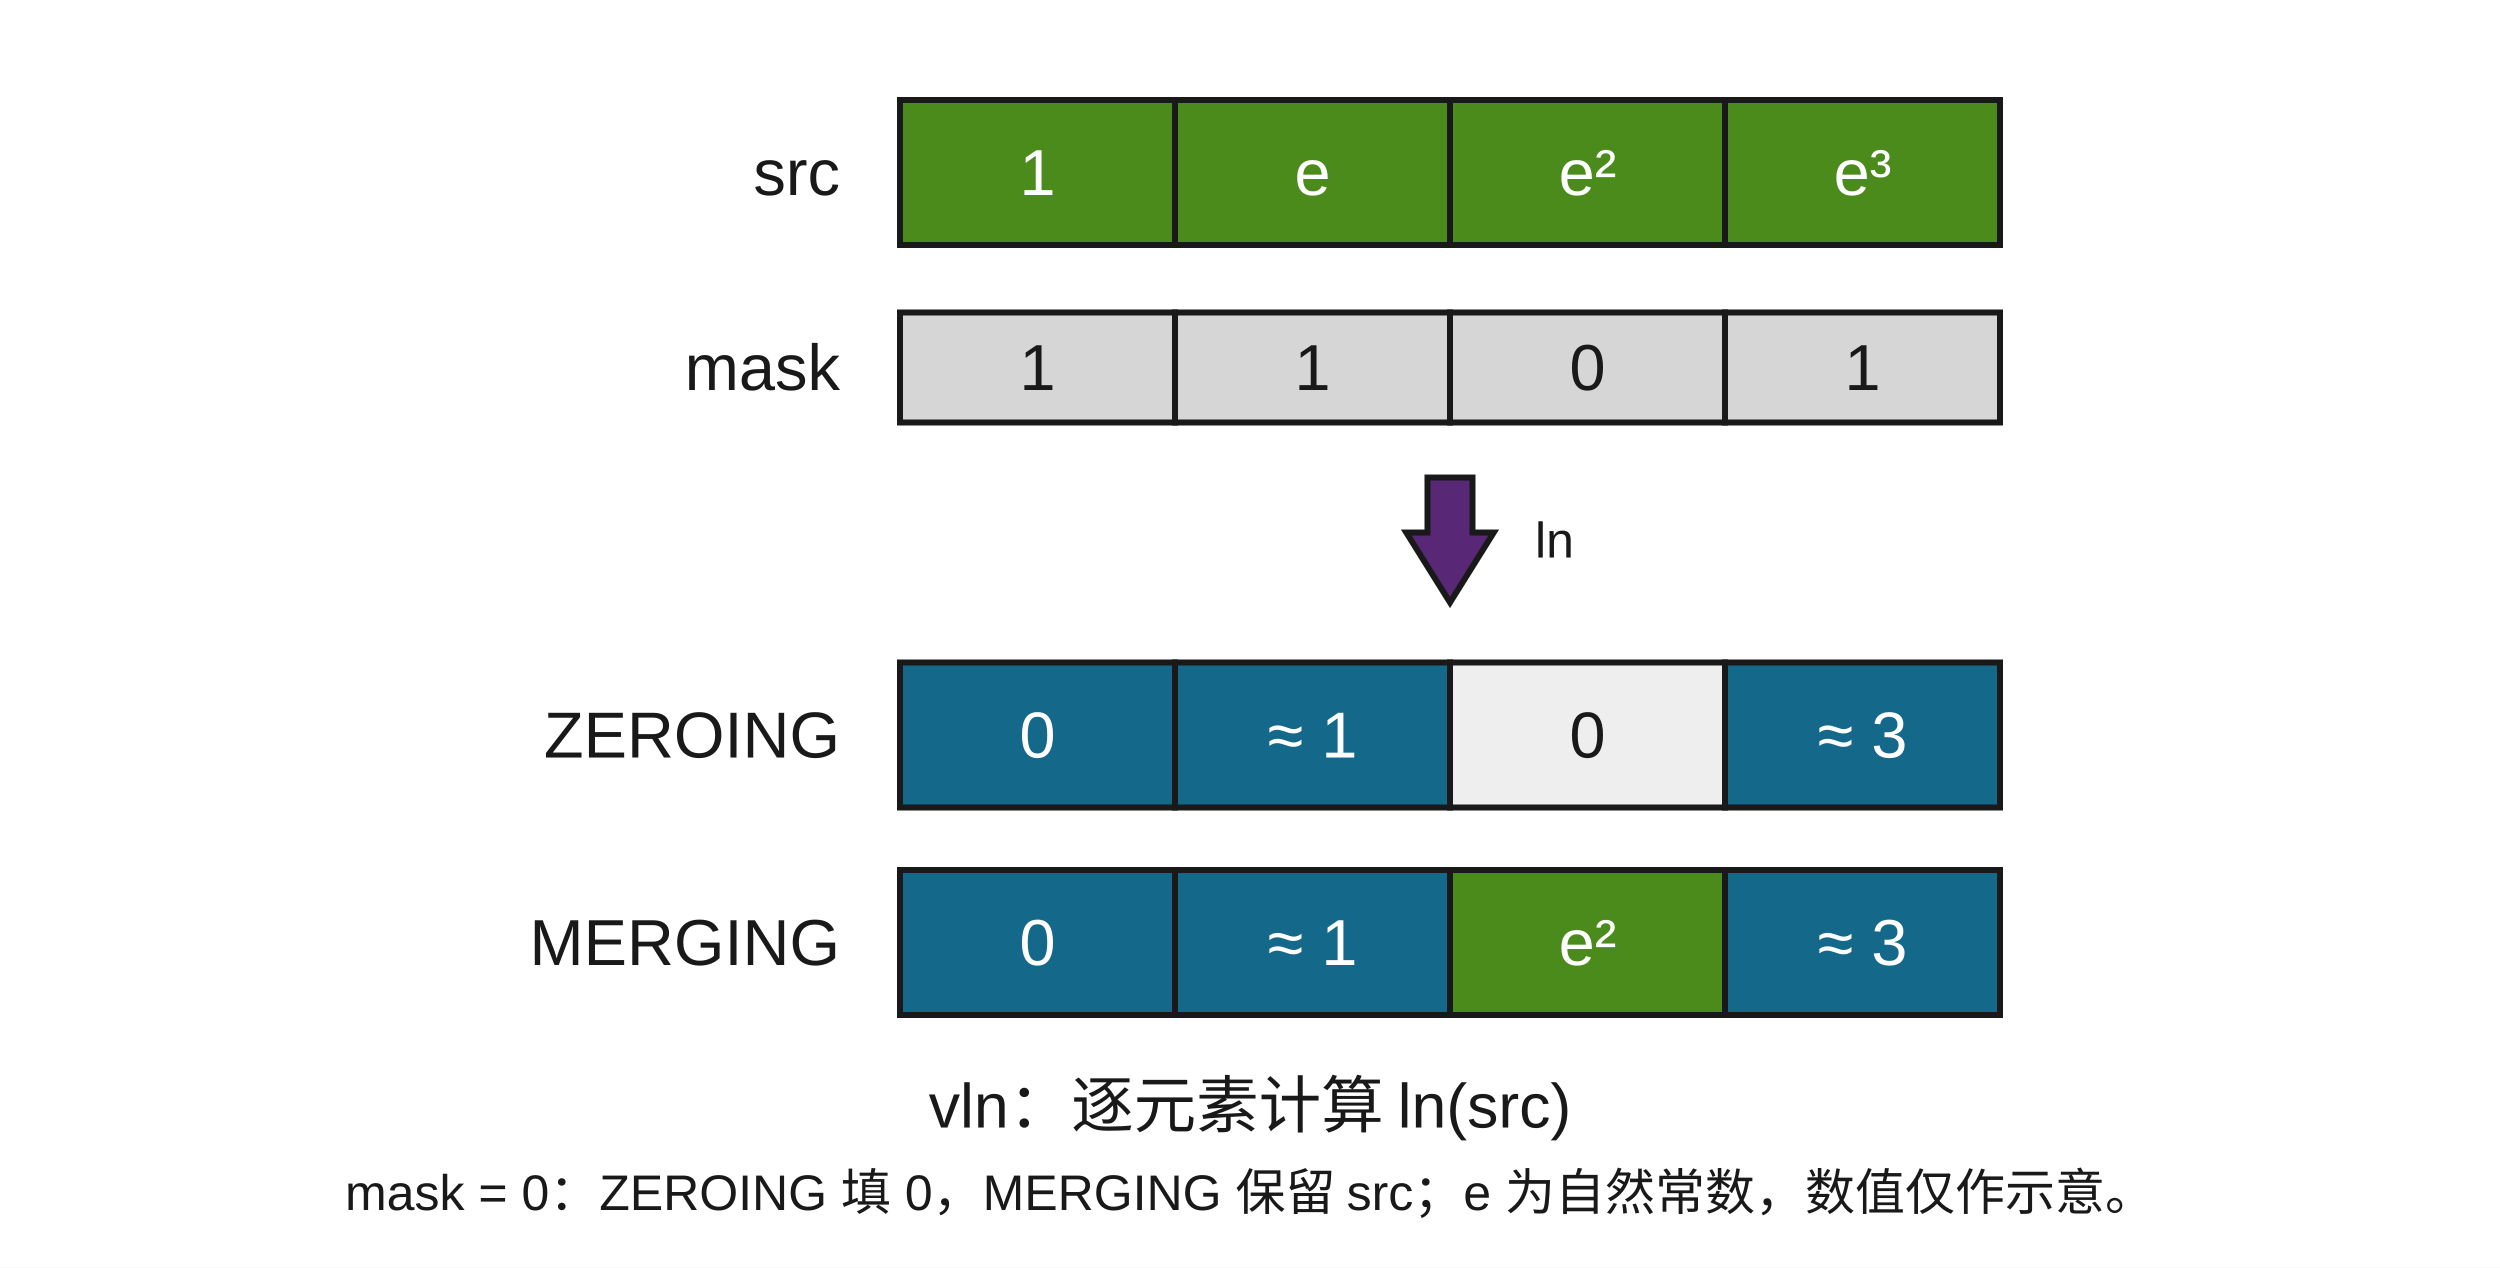
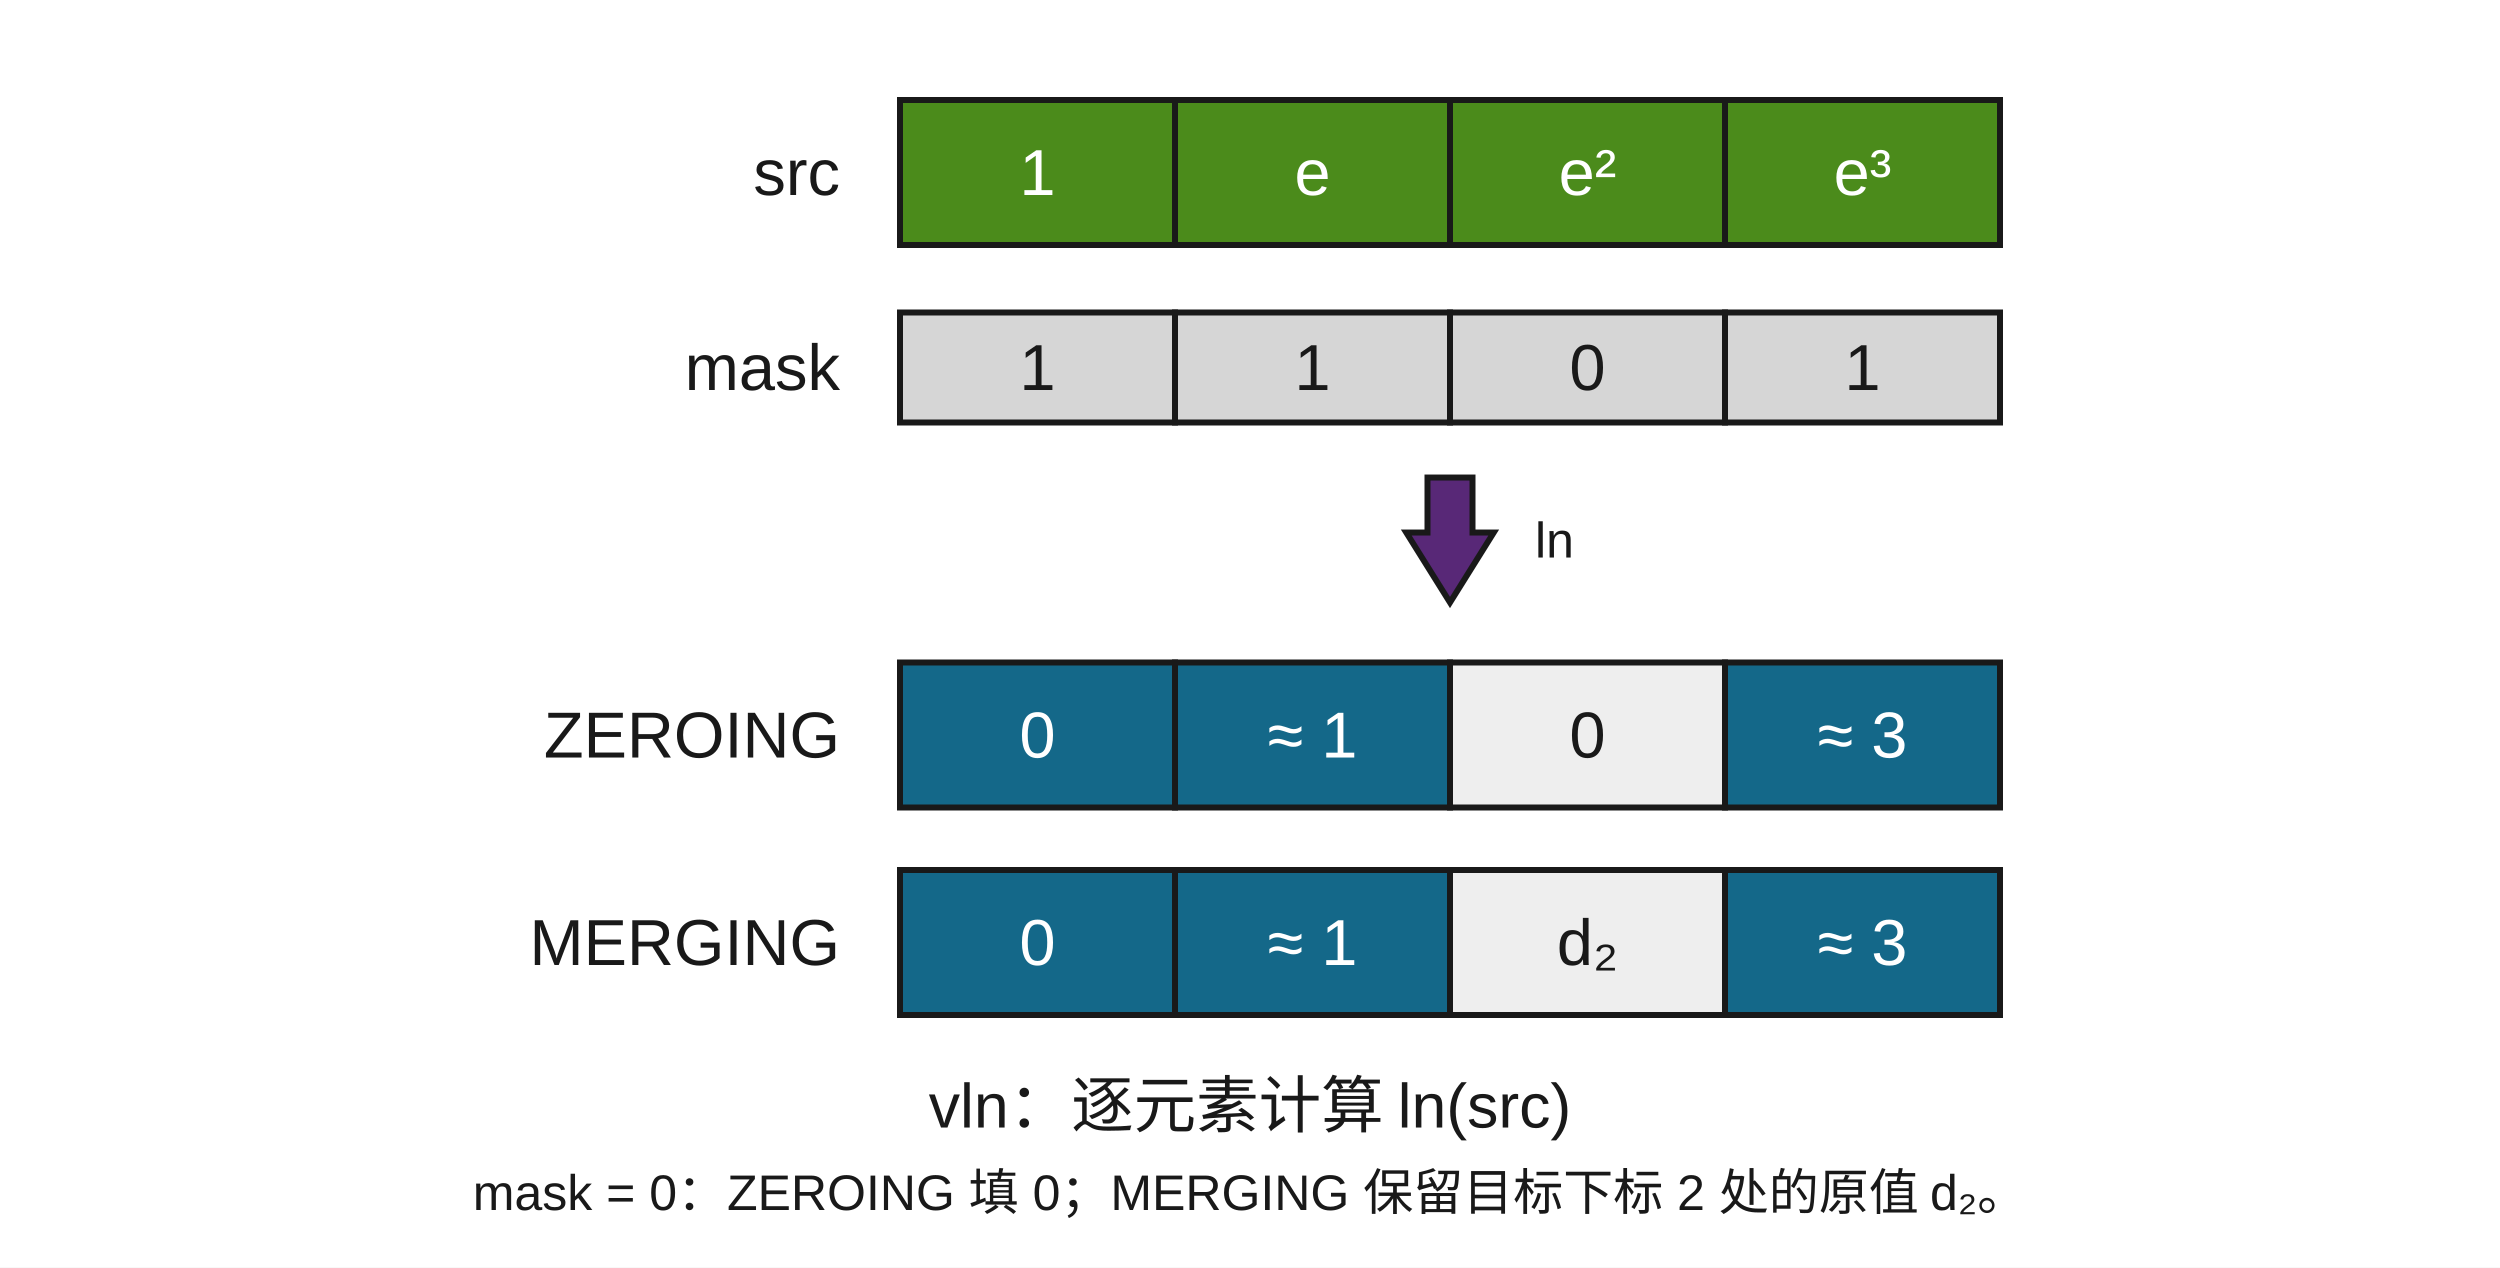
<svg xmlns="http://www.w3.org/2000/svg" width="1000" height="507" viewBox="0 0 1000 507" role="img" aria-labelledby="title desc">
  <style>
    text { font-family: Arial, "Hiragino Sans GB", "Microsoft YaHei", "Noto Sans CJK SC", sans-serif; fill: #191919; font-size: 26px; }
    .value { fill: #FFFFFF; }
    .note { font-size: 20px; }
    .index { font-size: 18px; }
    .caption { font-size: 25px; }
  </style>
  <rect width="1000" height="507" fill="#FFFFFF" />
  <g id="src">
    <rect x="360" y="40" width="110" height="58" fill="#4B8B1B" stroke="#191919" stroke-width="2.4" />
    <text x="415" y="78" text-anchor="middle" class="value">1</text>
    <rect x="470" y="40" width="110" height="58" fill="#4B8B1B" stroke="#191919" stroke-width="2.4" />
    <text x="525" y="78" text-anchor="middle" class="value">e</text>
    <rect x="580" y="40" width="110" height="58" fill="#4B8B1B" stroke="#191919" stroke-width="2.4" />
    <text x="635" y="78" text-anchor="middle" class="value">e²</text>
    <rect x="690" y="40" width="110" height="58" fill="#4B8B1B" stroke="#191919" stroke-width="2.4" />
    <text x="745" y="78" text-anchor="middle" class="value">e³</text>
  </g>
  <text x="336" y="78" text-anchor="end">src</text>
  <g id="mask">
    <rect x="360" y="125" width="110" height="44" fill="#D6D6D6" stroke="#191919" stroke-width="2.4" />
    <text x="415" y="156" text-anchor="middle" class="value" style="fill:#191919">1</text>
    <rect x="470" y="125" width="110" height="44" fill="#D6D6D6" stroke="#191919" stroke-width="2.4" />
    <text x="525" y="156" text-anchor="middle" class="value" style="fill:#191919">1</text>
    <rect x="580" y="125" width="110" height="44" fill="#D6D6D6" stroke="#191919" stroke-width="2.4" />
    <text x="635" y="156" text-anchor="middle" class="value" style="fill:#191919">0</text>
    <rect x="690" y="125" width="110" height="44" fill="#D6D6D6" stroke="#191919" stroke-width="2.4" />
    <text x="745" y="156" text-anchor="middle" class="value" style="fill:#191919">1</text>
  </g>
  <text x="336" y="156" text-anchor="end">mask</text>
  <polygon points="571,191 589,191 589,213 597.5,213 580,241 562.5,213 571,213" fill="#582877" stroke="#191919" stroke-width="2.4" />
  <text x="614" y="223" text-anchor="start" class="note">ln</text>
  <g id="zeroing">
    <rect x="360" y="265" width="110" height="58" fill="#146889" stroke="#191919" stroke-width="2.4" />
    <text x="415" y="303" text-anchor="middle" class="value">0</text>
    <rect x="470" y="265" width="110" height="58" fill="#146889" stroke="#191919" stroke-width="2.4" />
    <text x="525" y="303" text-anchor="middle" class="value">≈ 1</text>
    <rect x="580" y="265" width="110" height="58" fill="#EEEEEE" stroke="#191919" stroke-width="2.4" />
    <text x="635" y="303" text-anchor="middle" class="value" style="fill:#191919">0</text>
    <rect x="690" y="265" width="110" height="58" fill="#146889" stroke="#191919" stroke-width="2.4" />
    <text x="745" y="303" text-anchor="middle" class="value">≈ 3</text>
  </g>
  <text x="336" y="303" text-anchor="end">ZEROING</text>
  <g id="merging">
    <rect x="360" y="348" width="110" height="58" fill="#146889" stroke="#191919" stroke-width="2.4" />
    <text x="415" y="386" text-anchor="middle" class="value">0</text>
    <rect x="470" y="348" width="110" height="58" fill="#146889" stroke="#191919" stroke-width="2.4" />
    <text x="525" y="386" text-anchor="middle" class="value">≈ 1</text>
-     <rect x="580" y="348" width="110" height="58" fill="#4B8B1B" stroke="#191919" stroke-width="2.4" />
-     <text x="635" y="386" text-anchor="middle" class="value">e²</text>
+     <rect x="580" y="348" width="110" height="58" fill="#EEEEEE" stroke="#191919" stroke-width="2.4" />
+     <text x="635" y="386" text-anchor="middle" class="value" style="fill:#191919">d₂</text>
    <rect x="690" y="348" width="110" height="58" fill="#146889" stroke="#191919" stroke-width="2.4" />
    <text x="745" y="386" text-anchor="middle" class="value">≈ 3</text>
  </g>
  <text x="336" y="386" text-anchor="end">MERGING</text>
  <text x="500" y="451" text-anchor="middle" class="caption">vln：逐元素计算 ln(src)</text>
-   <text x="500" y="484" text-anchor="middle" class="note">mask = 0：ZEROING 填 0，MERGING 保留 src；e 为自然常数，数值仅作示意。</text>
+   <text x="500" y="484" text-anchor="middle" class="note">mask = 0：ZEROING 填 0；MERGING 保留目标下标 2 处的原值 d₂。</text>
</svg>
